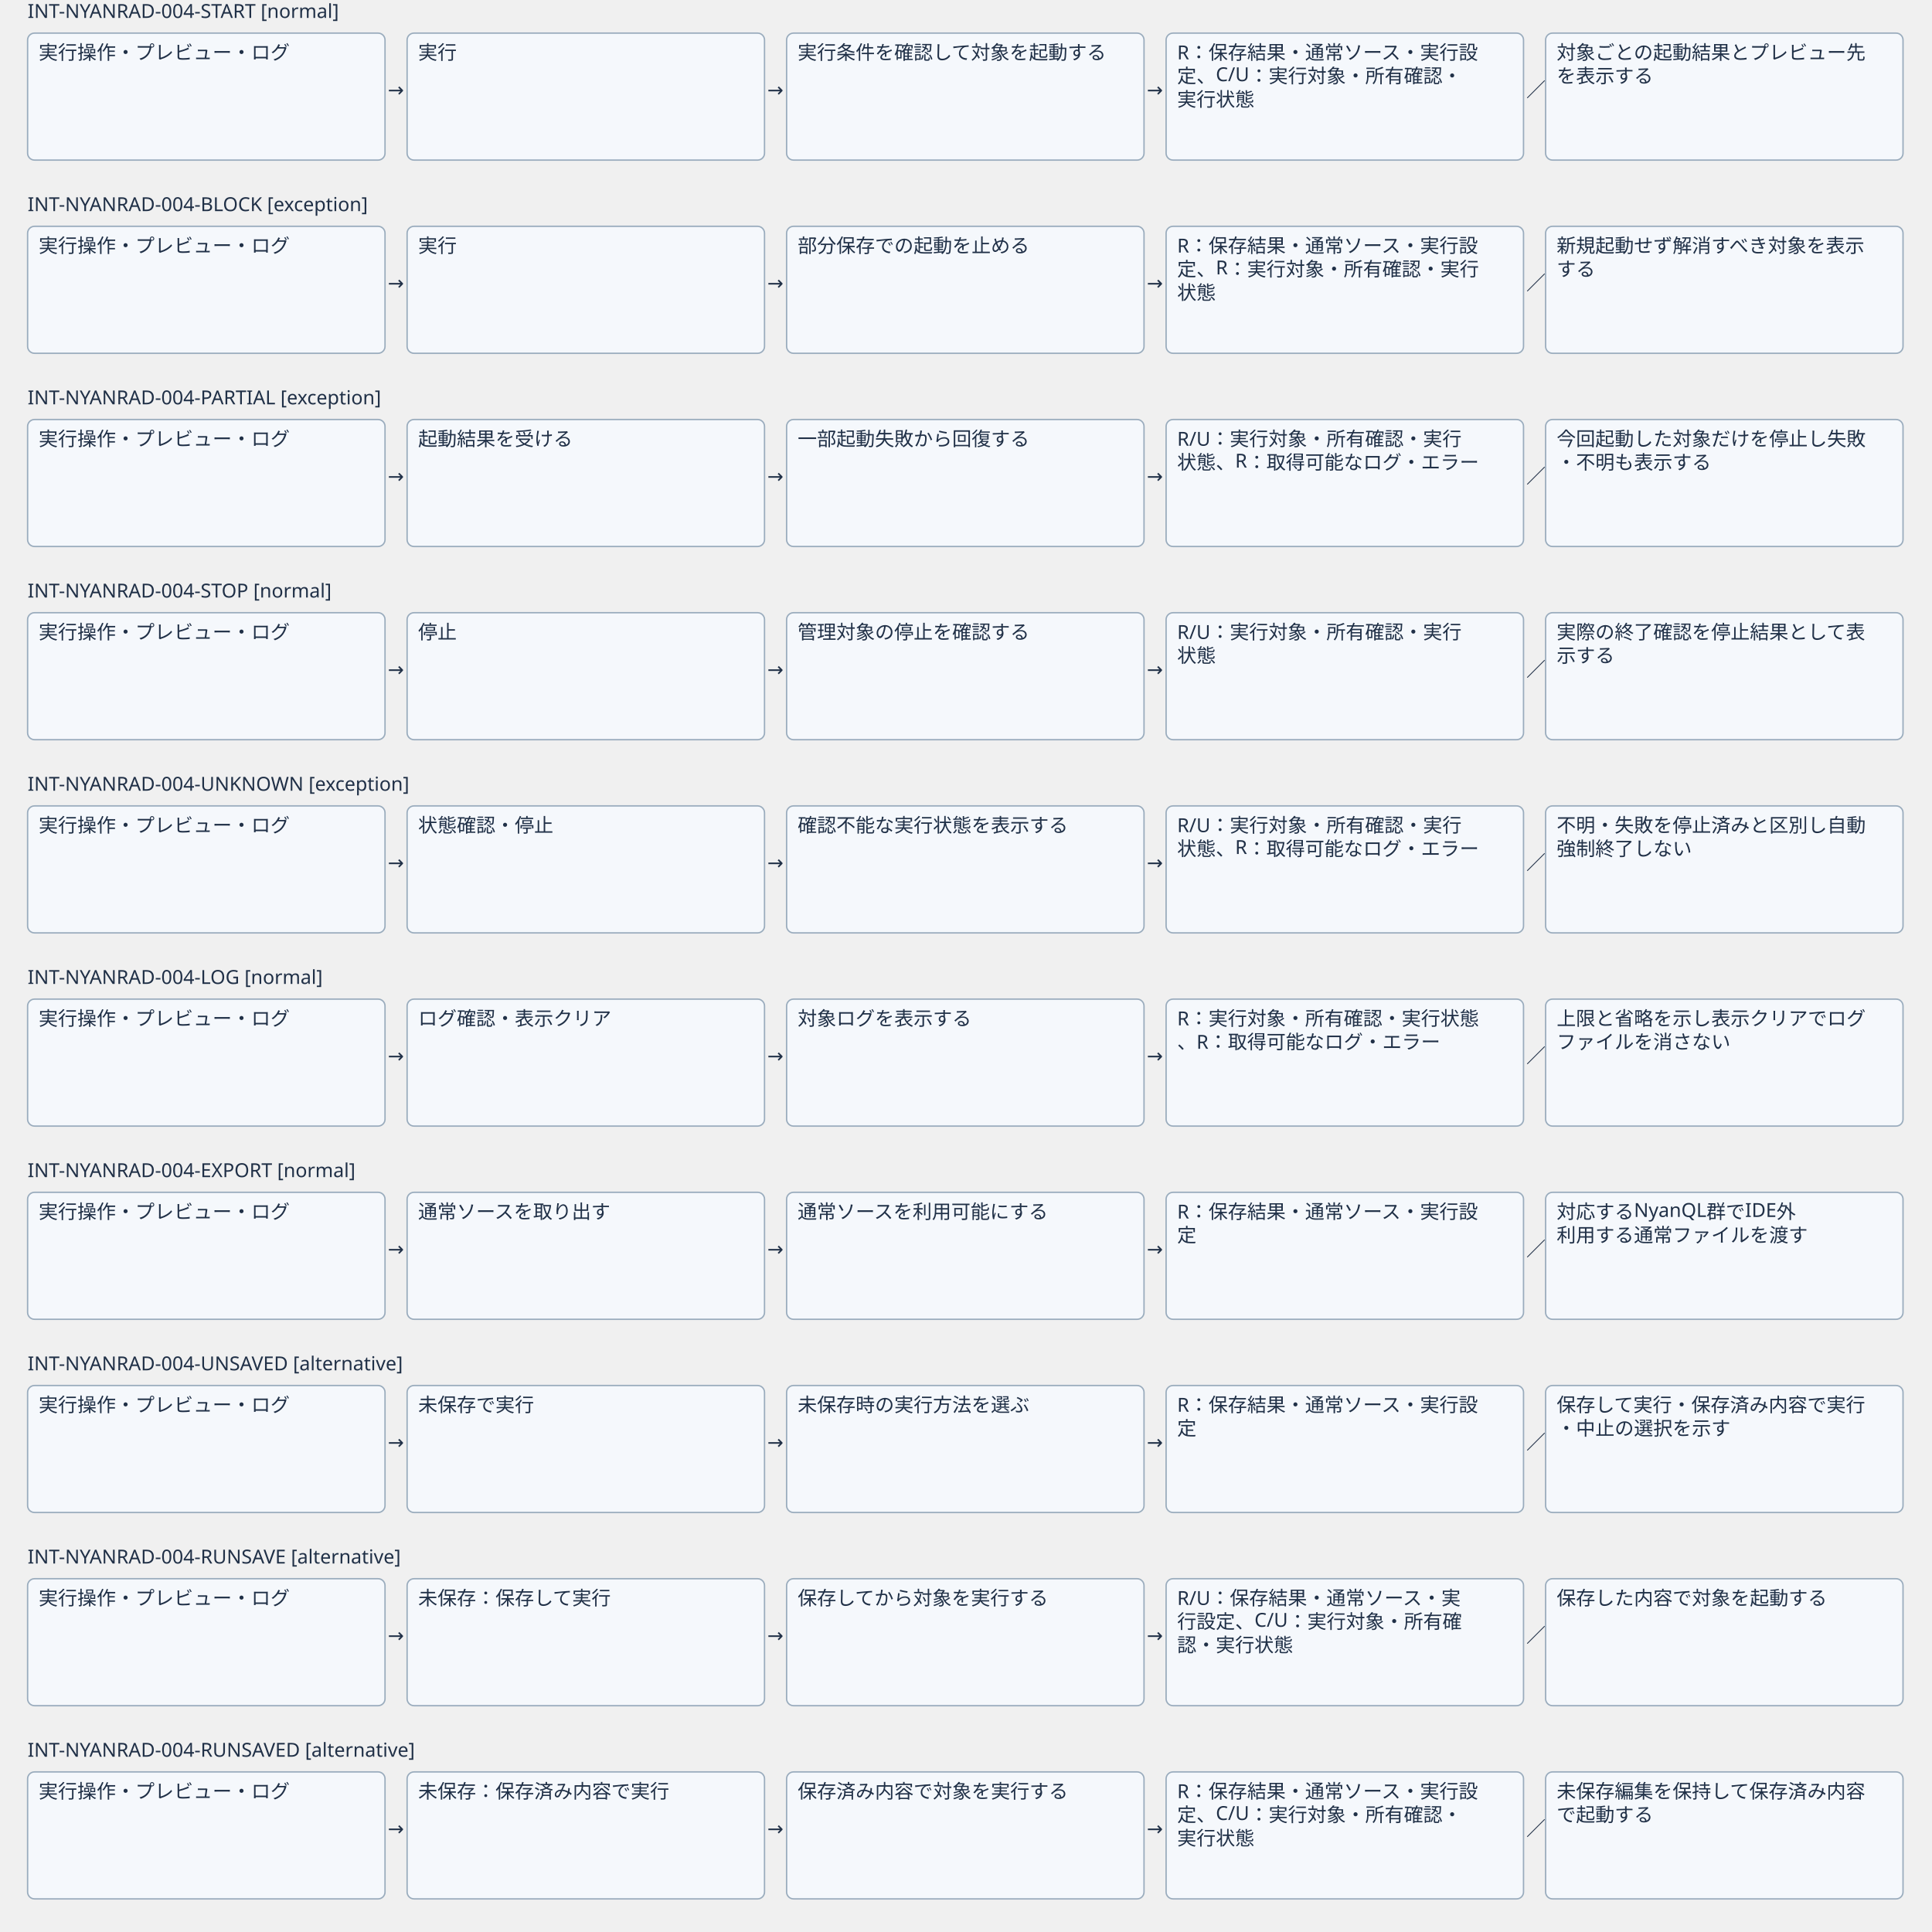
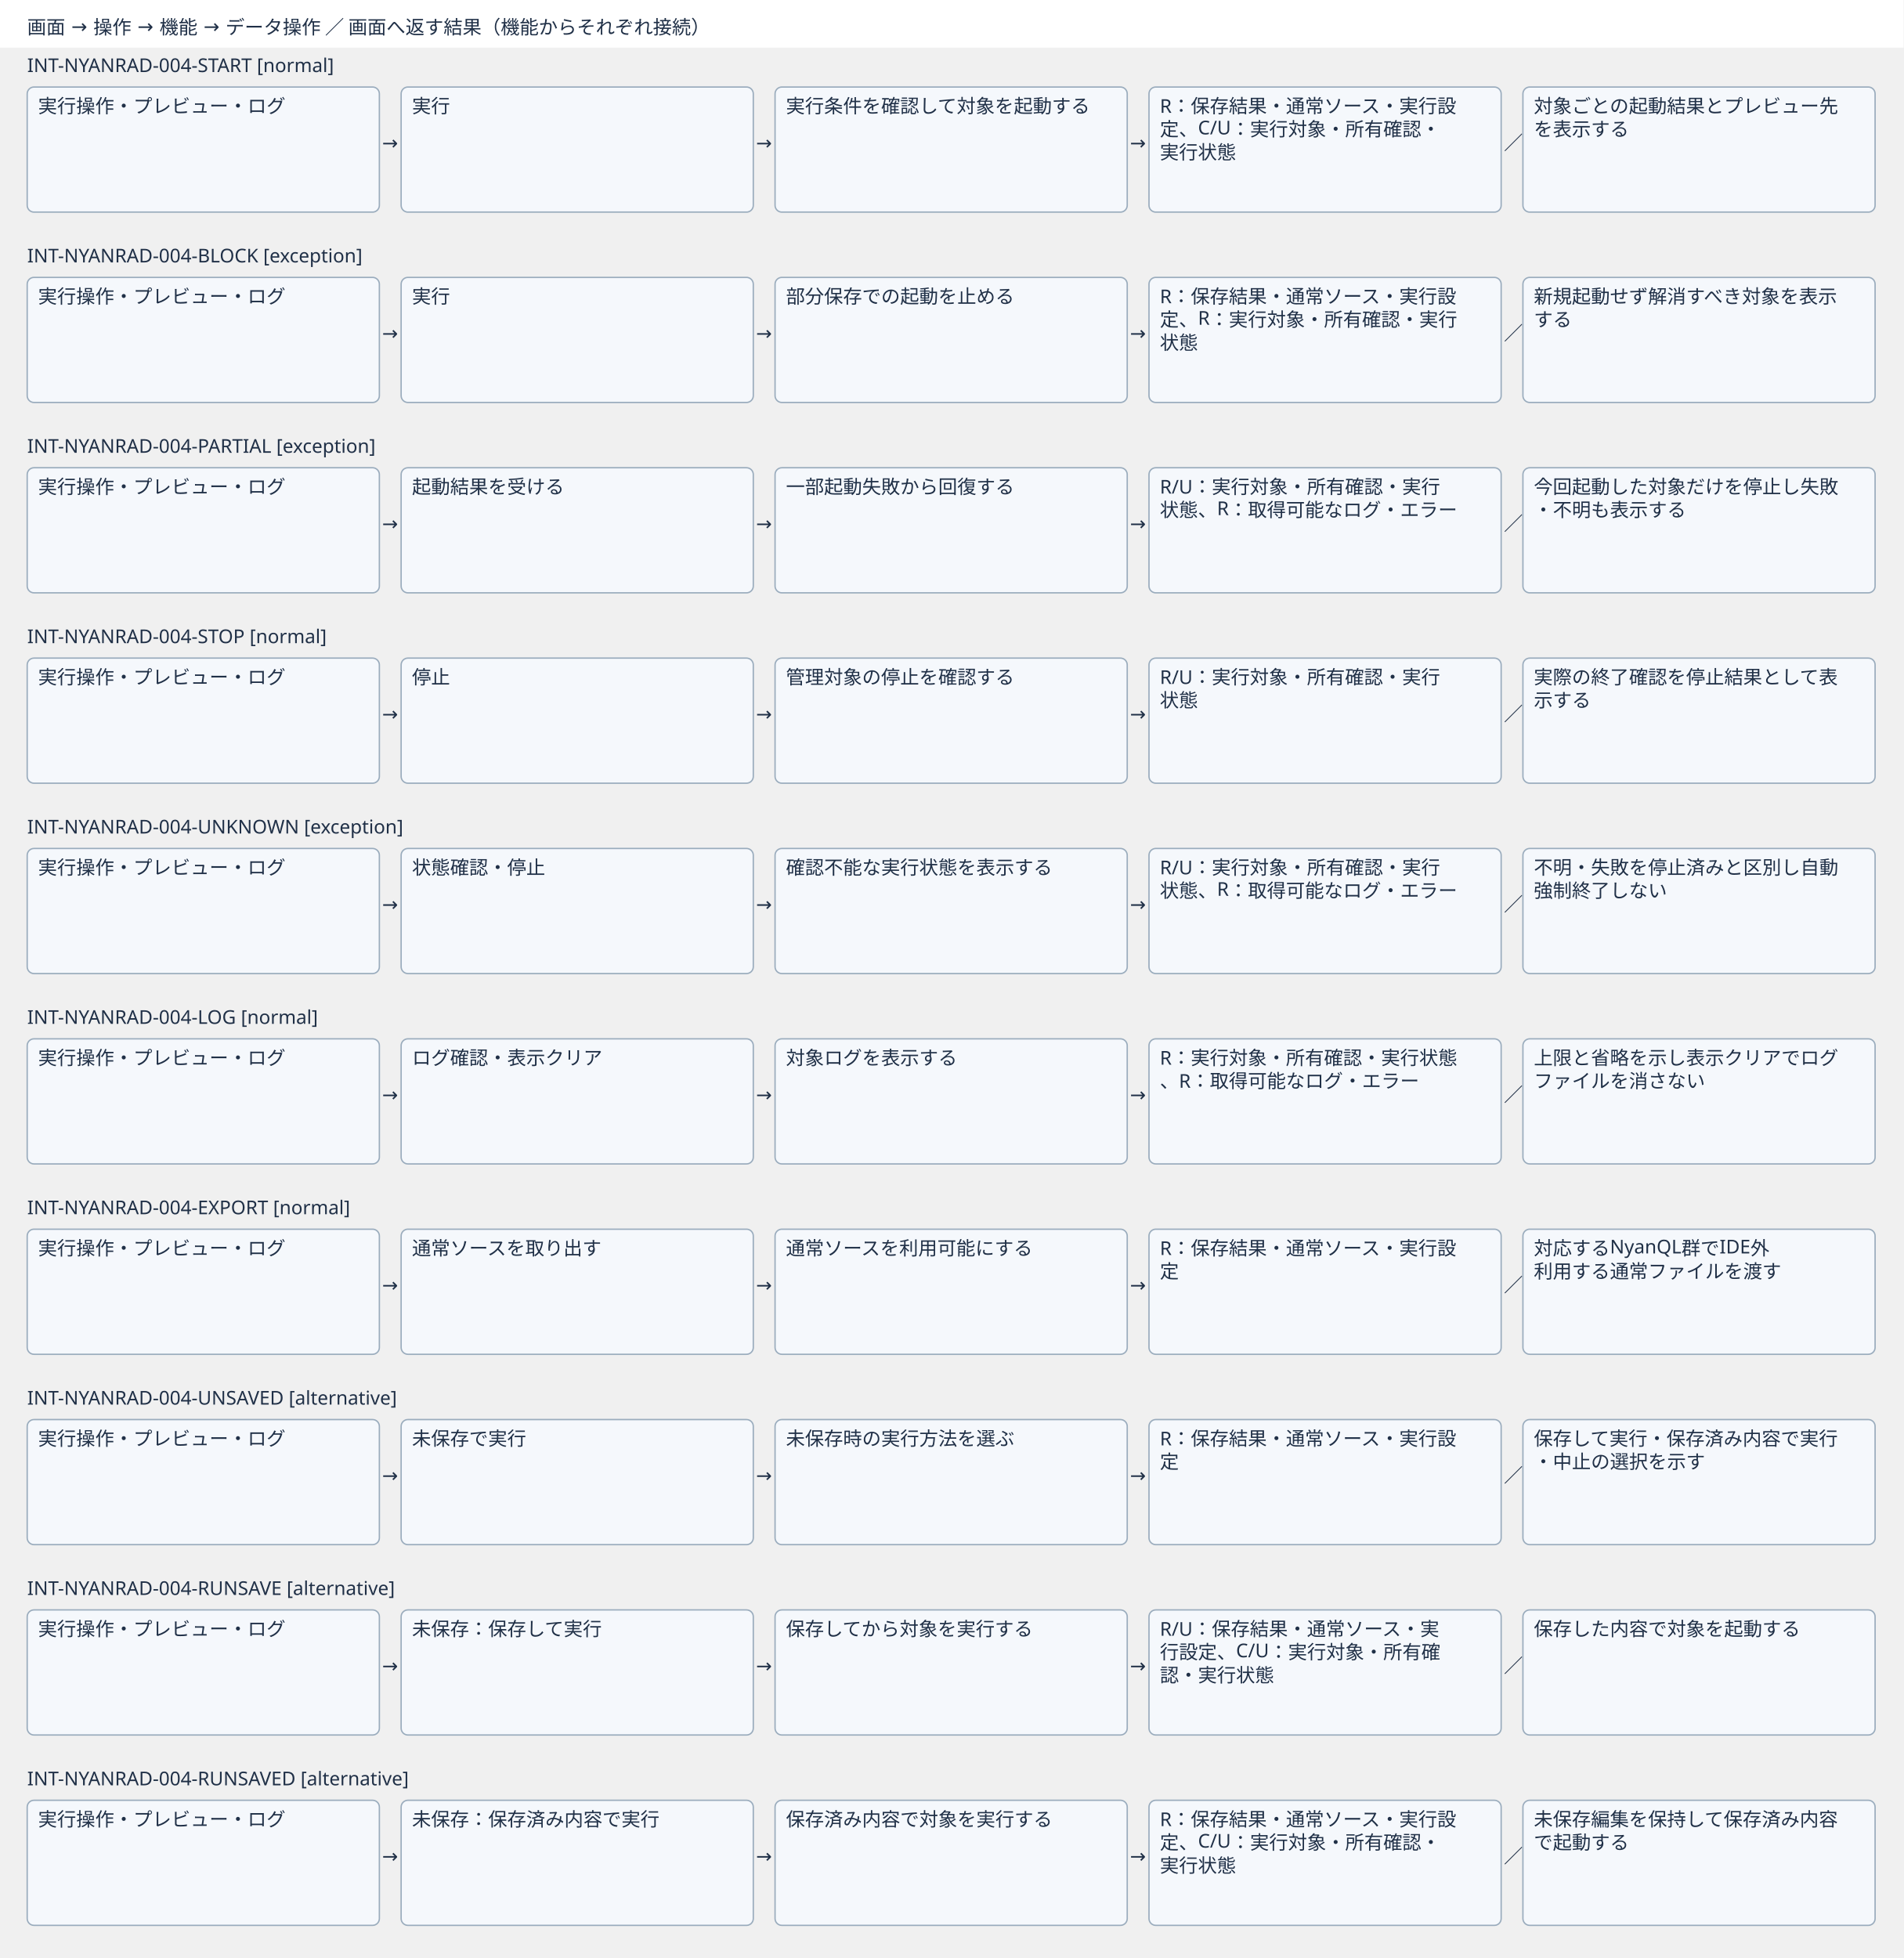
- <svg xmlns="http://www.w3.org/2000/svg" width="1400" height="1400" viewBox="0 90 1400 1400">
+ <svg xmlns="http://www.w3.org/2000/svg" width="1400" height="1440" viewBox="0 50 1400 1440">
  <style>text{font-family:system-ui,sans-serif;fill:#203047;font-size:14px}rect{stroke:#9aacbd;fill:#f5f8fc}.title{font-size:22px;font-weight:bold}</style>
  <text x="20" y="34" class="title">アプリを実行して動作を確認する — draft</text>
-   <text x="20" y="62">画面 → 操作 → 機能 → データ操作 ／ 画面へ返す結果（機能からそれぞれ接続）</text>
  <text x="20" y="103">INT-NYANRAD-004-START [normal]</text>
  <rect x="20" y="114" width="259" height="92" rx="5" />
  <text x="28" y="133">実行操作・プレビュー・ログ</text>
  <text x="281" y="160">→</text>
  <rect x="295" y="114" width="259" height="92" rx="5" />
  <text x="303" y="133">実行</text>
  <text x="556" y="160">→</text>
  <rect x="570" y="114" width="259" height="92" rx="5" />
  <text x="578" y="133">実行条件を確認して対象を起動する</text>
  <text x="831" y="160">→</text>
  <rect x="845" y="114" width="259" height="92" rx="5" />
  <text x="853" y="133">R：保存結果・通常ソース・実行設</text>
  <text x="853" y="150">定、C/U：実行対象・所有確認・</text>
  <text x="853" y="167">実行状態</text>
  <text x="1106" y="160">／</text>
  <rect x="1120" y="114" width="259" height="92" rx="5" />
  <text x="1128" y="133">対象ごとの起動結果とプレビュー先</text>
  <text x="1128" y="150">を表示する</text>
  <text x="20" y="243">INT-NYANRAD-004-BLOCK [exception]</text>
  <rect x="20" y="254" width="259" height="92" rx="5" />
  <text x="28" y="273">実行操作・プレビュー・ログ</text>
  <text x="281" y="300">→</text>
  <rect x="295" y="254" width="259" height="92" rx="5" />
  <text x="303" y="273">実行</text>
  <text x="556" y="300">→</text>
  <rect x="570" y="254" width="259" height="92" rx="5" />
  <text x="578" y="273">部分保存での起動を止める</text>
  <text x="831" y="300">→</text>
  <rect x="845" y="254" width="259" height="92" rx="5" />
  <text x="853" y="273">R：保存結果・通常ソース・実行設</text>
  <text x="853" y="290">定、R：実行対象・所有確認・実行</text>
  <text x="853" y="307">状態</text>
  <text x="1106" y="300">／</text>
  <rect x="1120" y="254" width="259" height="92" rx="5" />
  <text x="1128" y="273">新規起動せず解消すべき対象を表示</text>
  <text x="1128" y="290">する</text>
  <text x="20" y="383">INT-NYANRAD-004-PARTIAL [exception]</text>
  <rect x="20" y="394" width="259" height="92" rx="5" />
  <text x="28" y="413">実行操作・プレビュー・ログ</text>
  <text x="281" y="440">→</text>
  <rect x="295" y="394" width="259" height="92" rx="5" />
  <text x="303" y="413">起動結果を受ける</text>
  <text x="556" y="440">→</text>
  <rect x="570" y="394" width="259" height="92" rx="5" />
  <text x="578" y="413">一部起動失敗から回復する</text>
  <text x="831" y="440">→</text>
  <rect x="845" y="394" width="259" height="92" rx="5" />
  <text x="853" y="413">R/U：実行対象・所有確認・実行</text>
  <text x="853" y="430">状態、R：取得可能なログ・エラー</text>
  <text x="1106" y="440">／</text>
  <rect x="1120" y="394" width="259" height="92" rx="5" />
  <text x="1128" y="413">今回起動した対象だけを停止し失敗</text>
  <text x="1128" y="430">・不明も表示する</text>
  <text x="20" y="523">INT-NYANRAD-004-STOP [normal]</text>
  <rect x="20" y="534" width="259" height="92" rx="5" />
  <text x="28" y="553">実行操作・プレビュー・ログ</text>
  <text x="281" y="580">→</text>
  <rect x="295" y="534" width="259" height="92" rx="5" />
  <text x="303" y="553">停止</text>
  <text x="556" y="580">→</text>
  <rect x="570" y="534" width="259" height="92" rx="5" />
  <text x="578" y="553">管理対象の停止を確認する</text>
  <text x="831" y="580">→</text>
  <rect x="845" y="534" width="259" height="92" rx="5" />
  <text x="853" y="553">R/U：実行対象・所有確認・実行</text>
  <text x="853" y="570">状態</text>
  <text x="1106" y="580">／</text>
  <rect x="1120" y="534" width="259" height="92" rx="5" />
  <text x="1128" y="553">実際の終了確認を停止結果として表</text>
  <text x="1128" y="570">示する</text>
  <text x="20" y="663">INT-NYANRAD-004-UNKNOWN [exception]</text>
  <rect x="20" y="674" width="259" height="92" rx="5" />
  <text x="28" y="693">実行操作・プレビュー・ログ</text>
  <text x="281" y="720">→</text>
  <rect x="295" y="674" width="259" height="92" rx="5" />
  <text x="303" y="693">状態確認・停止</text>
  <text x="556" y="720">→</text>
  <rect x="570" y="674" width="259" height="92" rx="5" />
  <text x="578" y="693">確認不能な実行状態を表示する</text>
  <text x="831" y="720">→</text>
  <rect x="845" y="674" width="259" height="92" rx="5" />
  <text x="853" y="693">R/U：実行対象・所有確認・実行</text>
  <text x="853" y="710">状態、R：取得可能なログ・エラー</text>
  <text x="1106" y="720">／</text>
  <rect x="1120" y="674" width="259" height="92" rx="5" />
  <text x="1128" y="693">不明・失敗を停止済みと区別し自動</text>
  <text x="1128" y="710">強制終了しない</text>
  <text x="20" y="803">INT-NYANRAD-004-LOG [normal]</text>
  <rect x="20" y="814" width="259" height="92" rx="5" />
  <text x="28" y="833">実行操作・プレビュー・ログ</text>
  <text x="281" y="860">→</text>
  <rect x="295" y="814" width="259" height="92" rx="5" />
  <text x="303" y="833">ログ確認・表示クリア</text>
  <text x="556" y="860">→</text>
  <rect x="570" y="814" width="259" height="92" rx="5" />
  <text x="578" y="833">対象ログを表示する</text>
  <text x="831" y="860">→</text>
  <rect x="845" y="814" width="259" height="92" rx="5" />
  <text x="853" y="833">R：実行対象・所有確認・実行状態</text>
  <text x="853" y="850">、R：取得可能なログ・エラー</text>
  <text x="1106" y="860">／</text>
  <rect x="1120" y="814" width="259" height="92" rx="5" />
  <text x="1128" y="833">上限と省略を示し表示クリアでログ</text>
  <text x="1128" y="850">ファイルを消さない</text>
  <text x="20" y="943">INT-NYANRAD-004-EXPORT [normal]</text>
  <rect x="20" y="954" width="259" height="92" rx="5" />
  <text x="28" y="973">実行操作・プレビュー・ログ</text>
  <text x="281" y="1000">→</text>
  <rect x="295" y="954" width="259" height="92" rx="5" />
  <text x="303" y="973">通常ソースを取り出す</text>
  <text x="556" y="1000">→</text>
  <rect x="570" y="954" width="259" height="92" rx="5" />
  <text x="578" y="973">通常ソースを利用可能にする</text>
  <text x="831" y="1000">→</text>
  <rect x="845" y="954" width="259" height="92" rx="5" />
  <text x="853" y="973">R：保存結果・通常ソース・実行設</text>
  <text x="853" y="990">定</text>
  <text x="1106" y="1000">／</text>
  <rect x="1120" y="954" width="259" height="92" rx="5" />
  <text x="1128" y="973">対応するNyanQL群でIDE外</text>
  <text x="1128" y="990">利用する通常ファイルを渡す</text>
  <text x="20" y="1083">INT-NYANRAD-004-UNSAVED [alternative]</text>
  <rect x="20" y="1094" width="259" height="92" rx="5" />
  <text x="28" y="1113">実行操作・プレビュー・ログ</text>
  <text x="281" y="1140">→</text>
  <rect x="295" y="1094" width="259" height="92" rx="5" />
  <text x="303" y="1113">未保存で実行</text>
  <text x="556" y="1140">→</text>
  <rect x="570" y="1094" width="259" height="92" rx="5" />
  <text x="578" y="1113">未保存時の実行方法を選ぶ</text>
  <text x="831" y="1140">→</text>
  <rect x="845" y="1094" width="259" height="92" rx="5" />
  <text x="853" y="1113">R：保存結果・通常ソース・実行設</text>
  <text x="853" y="1130">定</text>
  <text x="1106" y="1140">／</text>
  <rect x="1120" y="1094" width="259" height="92" rx="5" />
  <text x="1128" y="1113">保存して実行・保存済み内容で実行</text>
  <text x="1128" y="1130">・中止の選択を示す</text>
  <text x="20" y="1223">INT-NYANRAD-004-RUNSAVE [alternative]</text>
  <rect x="20" y="1234" width="259" height="92" rx="5" />
  <text x="28" y="1253">実行操作・プレビュー・ログ</text>
  <text x="281" y="1280">→</text>
  <rect x="295" y="1234" width="259" height="92" rx="5" />
  <text x="303" y="1253">未保存：保存して実行</text>
  <text x="556" y="1280">→</text>
  <rect x="570" y="1234" width="259" height="92" rx="5" />
  <text x="578" y="1253">保存してから対象を実行する</text>
  <text x="831" y="1280">→</text>
  <rect x="845" y="1234" width="259" height="92" rx="5" />
  <text x="853" y="1253">R/U：保存結果・通常ソース・実</text>
  <text x="853" y="1270">行設定、C/U：実行対象・所有確</text>
  <text x="853" y="1287">認・実行状態</text>
  <text x="1106" y="1280">／</text>
  <rect x="1120" y="1234" width="259" height="92" rx="5" />
  <text x="1128" y="1253">保存した内容で対象を起動する</text>
  <text x="20" y="1363">INT-NYANRAD-004-RUNSAVED [alternative]</text>
  <rect x="20" y="1374" width="259" height="92" rx="5" />
  <text x="28" y="1393">実行操作・プレビュー・ログ</text>
  <text x="281" y="1420">→</text>
  <rect x="295" y="1374" width="259" height="92" rx="5" />
  <text x="303" y="1393">未保存：保存済み内容で実行</text>
  <text x="556" y="1420">→</text>
  <rect x="570" y="1374" width="259" height="92" rx="5" />
  <text x="578" y="1393">保存済み内容で対象を実行する</text>
  <text x="831" y="1420">→</text>
  <rect x="845" y="1374" width="259" height="92" rx="5" />
  <text x="853" y="1393">R：保存結果・通常ソース・実行設</text>
  <text x="853" y="1410">定、C/U：実行対象・所有確認・</text>
  <text x="853" y="1427">実行状態</text>
  <text x="1106" y="1420">／</text>
  <rect x="1120" y="1374" width="259" height="92" rx="5" />
  <text x="1128" y="1393">未保存編集を保持して保存済み内容</text>
  <text x="1128" y="1410">で起動する</text>
  <text x="20" y="1503">INT-NYANRAD-004-RUNCANCEL [alternative]</text>
  <rect x="20" y="1514" width="259" height="92" rx="5" />
  <text x="28" y="1533">実行操作・プレビュー・ログ</text>
  <text x="281" y="1560">→</text>
  <rect x="295" y="1514" width="259" height="92" rx="5" />
  <text x="303" y="1533">未保存：中止</text>
  <text x="556" y="1560">→</text>
  <rect x="570" y="1514" width="259" height="92" rx="5" />
  <text x="578" y="1533">未保存時の実行を中止する</text>
  <text x="831" y="1560">→</text>
  <rect x="845" y="1514" width="259" height="92" rx="5" />
  <text x="853" y="1533">R：保存結果・通常ソース・実行設</text>
  <text x="853" y="1550">定、R：実行対象・所有確認・実行</text>
  <text x="853" y="1567">状態</text>
  <text x="1106" y="1560">／</text>
  <rect x="1120" y="1514" width="259" height="92" rx="5" />
  <text x="1128" y="1533">起動せず未保存内容を保持する</text>
  <text x="20" y="1643">INT-NYANRAD-004-RESTART [alternative]</text>
  <rect x="20" y="1654" width="259" height="92" rx="5" />
  <text x="28" y="1673">実行操作・プレビュー・ログ</text>
  <text x="281" y="1700">→</text>
  <rect x="295" y="1654" width="259" height="92" rx="5" />
  <text x="303" y="1673">実行済みの対象を再実行</text>
  <text x="556" y="1700">→</text>
  <rect x="570" y="1654" width="259" height="92" rx="5" />
  <text x="578" y="1673">対象を停止してから再実行する</text>
  <text x="831" y="1700">→</text>
  <rect x="845" y="1654" width="259" height="92" rx="5" />
  <text x="853" y="1673">R：保存結果・通常ソース・実行設</text>
  <text x="853" y="1690">定、R/U：実行対象・所有確認・</text>
  <text x="853" y="1707">実行状態</text>
  <text x="1106" y="1700">／</text>
  <rect x="1120" y="1654" width="259" height="92" rx="5" />
  <text x="1128" y="1673">二重起動せず停止後に再実行する</text>
  <text x="20" y="1783">INT-NYANRAD-004-STOPFAIL [exception]</text>
  <rect x="20" y="1794" width="259" height="92" rx="5" />
  <text x="28" y="1813">実行操作・プレビュー・ログ</text>
  <text x="281" y="1840">→</text>
  <rect x="295" y="1794" width="259" height="92" rx="5" />
  <text x="303" y="1813">停止</text>
  <text x="556" y="1840">→</text>
  <rect x="570" y="1794" width="259" height="92" rx="5" />
  <text x="578" y="1813">停止失敗を表示する</text>
  <text x="831" y="1840">→</text>
  <rect x="845" y="1794" width="259" height="92" rx="5" />
  <text x="853" y="1813">R/U：実行対象・所有確認・実行</text>
  <text x="853" y="1830">状態、R：取得可能なログ・エラー</text>
  <text x="1106" y="1840">／</text>
  <rect x="1120" y="1794" width="259" height="92" rx="5" />
  <text x="1128" y="1813">成功扱いせず失敗または不明と表示</text>
  <text x="1128" y="1830">する</text>
  <text x="20" y="1923">INT-NYANRAD-004-CLEAR [normal]</text>
  <rect x="20" y="1934" width="259" height="92" rx="5" />
  <text x="28" y="1953">実行操作・プレビュー・ログ</text>
  <text x="281" y="1980">→</text>
  <rect x="295" y="1934" width="259" height="92" rx="5" />
  <text x="303" y="1953">ログ表示をクリア</text>
  <text x="556" y="1980">→</text>
  <rect x="570" y="1934" width="259" height="92" rx="5" />
  <text x="578" y="1953">ログの画面表示だけを消す</text>
  <text x="831" y="1980">→</text>
  <rect x="845" y="1934" width="259" height="92" rx="5" />
  <text x="853" y="1953">R：取得可能なログ・エラー</text>
  <text x="1106" y="1980">／</text>
  <rect x="1120" y="1934" width="259" height="92" rx="5" />
  <text x="1128" y="1953">画面表示を消しログファイルを削除</text>
  <text x="1128" y="1970">しない</text>
  <text x="20" y="2063">INT-NYANRAD-004-RUNSAVEFAIL [exception]</text>
  <rect x="20" y="2074" width="259" height="92" rx="5" />
  <text x="28" y="2093">実行操作・プレビュー・ログ</text>
  <text x="281" y="2120">→</text>
  <rect x="295" y="2074" width="259" height="92" rx="5" />
  <text x="303" y="2093">保存して実行：保存失敗</text>
  <text x="556" y="2120">→</text>
  <rect x="570" y="2074" width="259" height="92" rx="5" />
  <text x="578" y="2093">保存失敗時の実行を止める</text>
  <text x="831" y="2120">→</text>
  <rect x="845" y="2074" width="259" height="92" rx="5" />
  <text x="853" y="2093">R/U：保存結果・通常ソース・実</text>
  <text x="853" y="2110">行設定、R：実行対象・所有確認・</text>
  <text x="853" y="2127">実行状態</text>
  <text x="1106" y="2120">／</text>
  <rect x="1120" y="2074" width="259" height="92" rx="5" />
  <text x="1128" y="2093">新規起動せず対象別の失敗と未保存</text>
  <text x="1128" y="2110">内容を示す</text>
  <text x="20" y="2203">INT-NYANRAD-004-RUNMISSING [exception]</text>
  <rect x="20" y="2214" width="259" height="92" rx="5" />
  <text x="28" y="2233">実行操作・プレビュー・ログ</text>
  <text x="281" y="2260">→</text>
  <rect x="295" y="2214" width="259" height="92" rx="5" />
  <text x="303" y="2233">実行ファイルがない</text>
  <text x="556" y="2260">→</text>
  <rect x="570" y="2214" width="259" height="92" rx="5" />
  <text x="578" y="2233">起動できない対象を示す</text>
  <text x="831" y="2260">→</text>
  <rect x="845" y="2214" width="259" height="92" rx="5" />
  <text x="853" y="2233">R：保存結果・通常ソース・実行設</text>
  <text x="853" y="2250">定、R：実行対象・所有確認・実行</text>
  <text x="853" y="2267">状態、C：取得可能なログ・エラー</text>
  <text x="1106" y="2260">／</text>
  <rect x="1120" y="2214" width="259" height="92" rx="5" />
  <text x="1128" y="2233">起動失敗を対象とともに表示する</text>
  <text x="20" y="2343">INT-NYANRAD-004-PORTCONFLICT [exception]</text>
  <rect x="20" y="2354" width="259" height="92" rx="5" />
  <text x="28" y="2373">実行操作・プレビュー・ログ</text>
  <text x="281" y="2400">→</text>
  <rect x="295" y="2354" width="259" height="92" rx="5" />
  <text x="303" y="2373">実行：ポート競合</text>
  <text x="556" y="2400">→</text>
  <rect x="570" y="2354" width="259" height="92" rx="5" />
  <text x="578" y="2373">ポート競合を示す</text>
  <text x="831" y="2400">→</text>
  <rect x="845" y="2354" width="259" height="92" rx="5" />
  <text x="853" y="2373">R：保存結果・通常ソース・実行設</text>
  <text x="853" y="2390">定、R：実行対象・所有確認・実行</text>
  <text x="853" y="2407">状態、C：取得可能なログ・エラー</text>
  <text x="1106" y="2400">／</text>
  <rect x="1120" y="2354" width="259" height="92" rx="5" />
  <text x="1128" y="2373">対象と競合を表示し既存サービスを</text>
  <text x="1128" y="2390">自動停止しない</text>
  <text x="20" y="2483">INT-NYANRAD-004-LOGFAIL [exception]</text>
  <rect x="20" y="2494" width="259" height="92" rx="5" />
  <text x="28" y="2513">実行操作・プレビュー・ログ</text>
  <text x="281" y="2540">→</text>
  <rect x="295" y="2494" width="259" height="92" rx="5" />
  <text x="303" y="2513">ログを取得</text>
  <text x="556" y="2540">→</text>
  <rect x="570" y="2494" width="259" height="92" rx="5" />
  <text x="578" y="2513">ログ取得の失敗を示す</text>
  <text x="831" y="2540">→</text>
  <rect x="845" y="2494" width="259" height="92" rx="5" />
  <text x="853" y="2513">R：実行対象・所有確認・実行状態</text>
  <text x="853" y="2530">、R：取得可能なログ・エラー</text>
  <text x="1106" y="2540">／</text>
  <rect x="1120" y="2494" width="259" height="92" rx="5" />
  <text x="1128" y="2513">ログが空と誤認させず取得失敗を表</text>
  <text x="1128" y="2530">示する</text>
+   <rect x="0" y="50" width="1400" height="35" style="fill:white;stroke:none" />
+   <text x="20" y="75">画面 → 操作 → 機能 → データ操作 ／ 画面へ返す結果（機能からそれぞれ接続）</text>
</svg>
